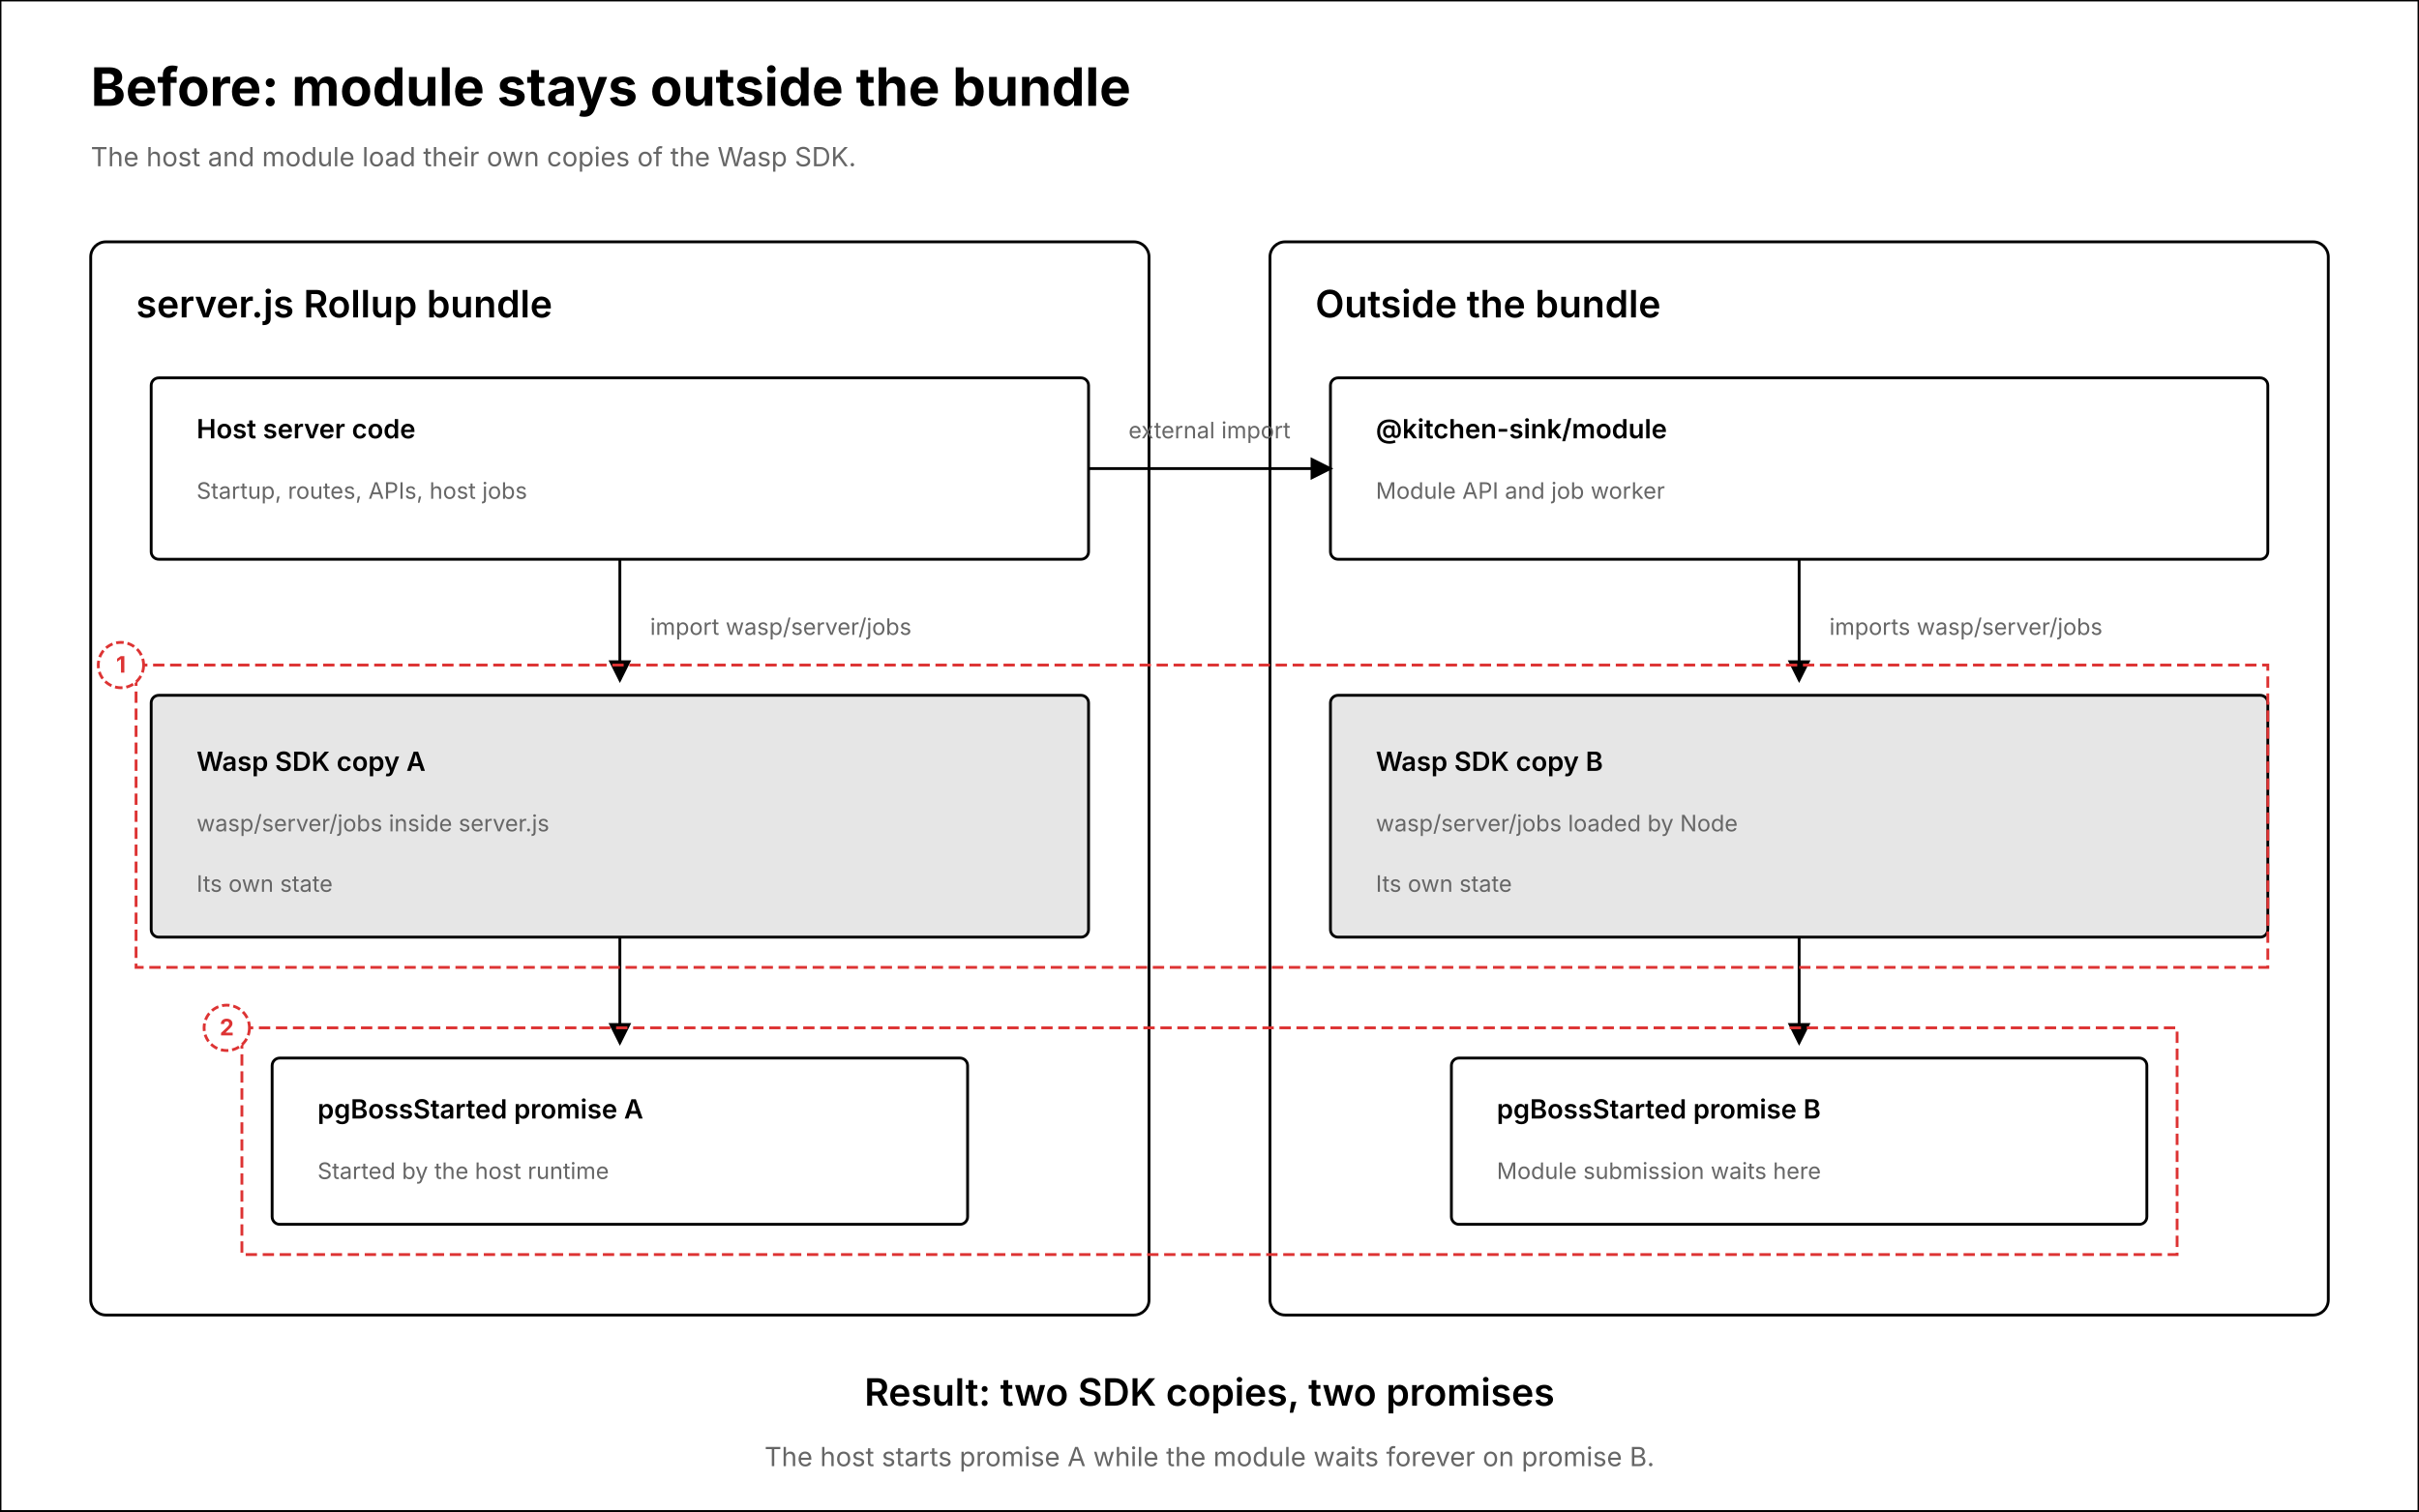
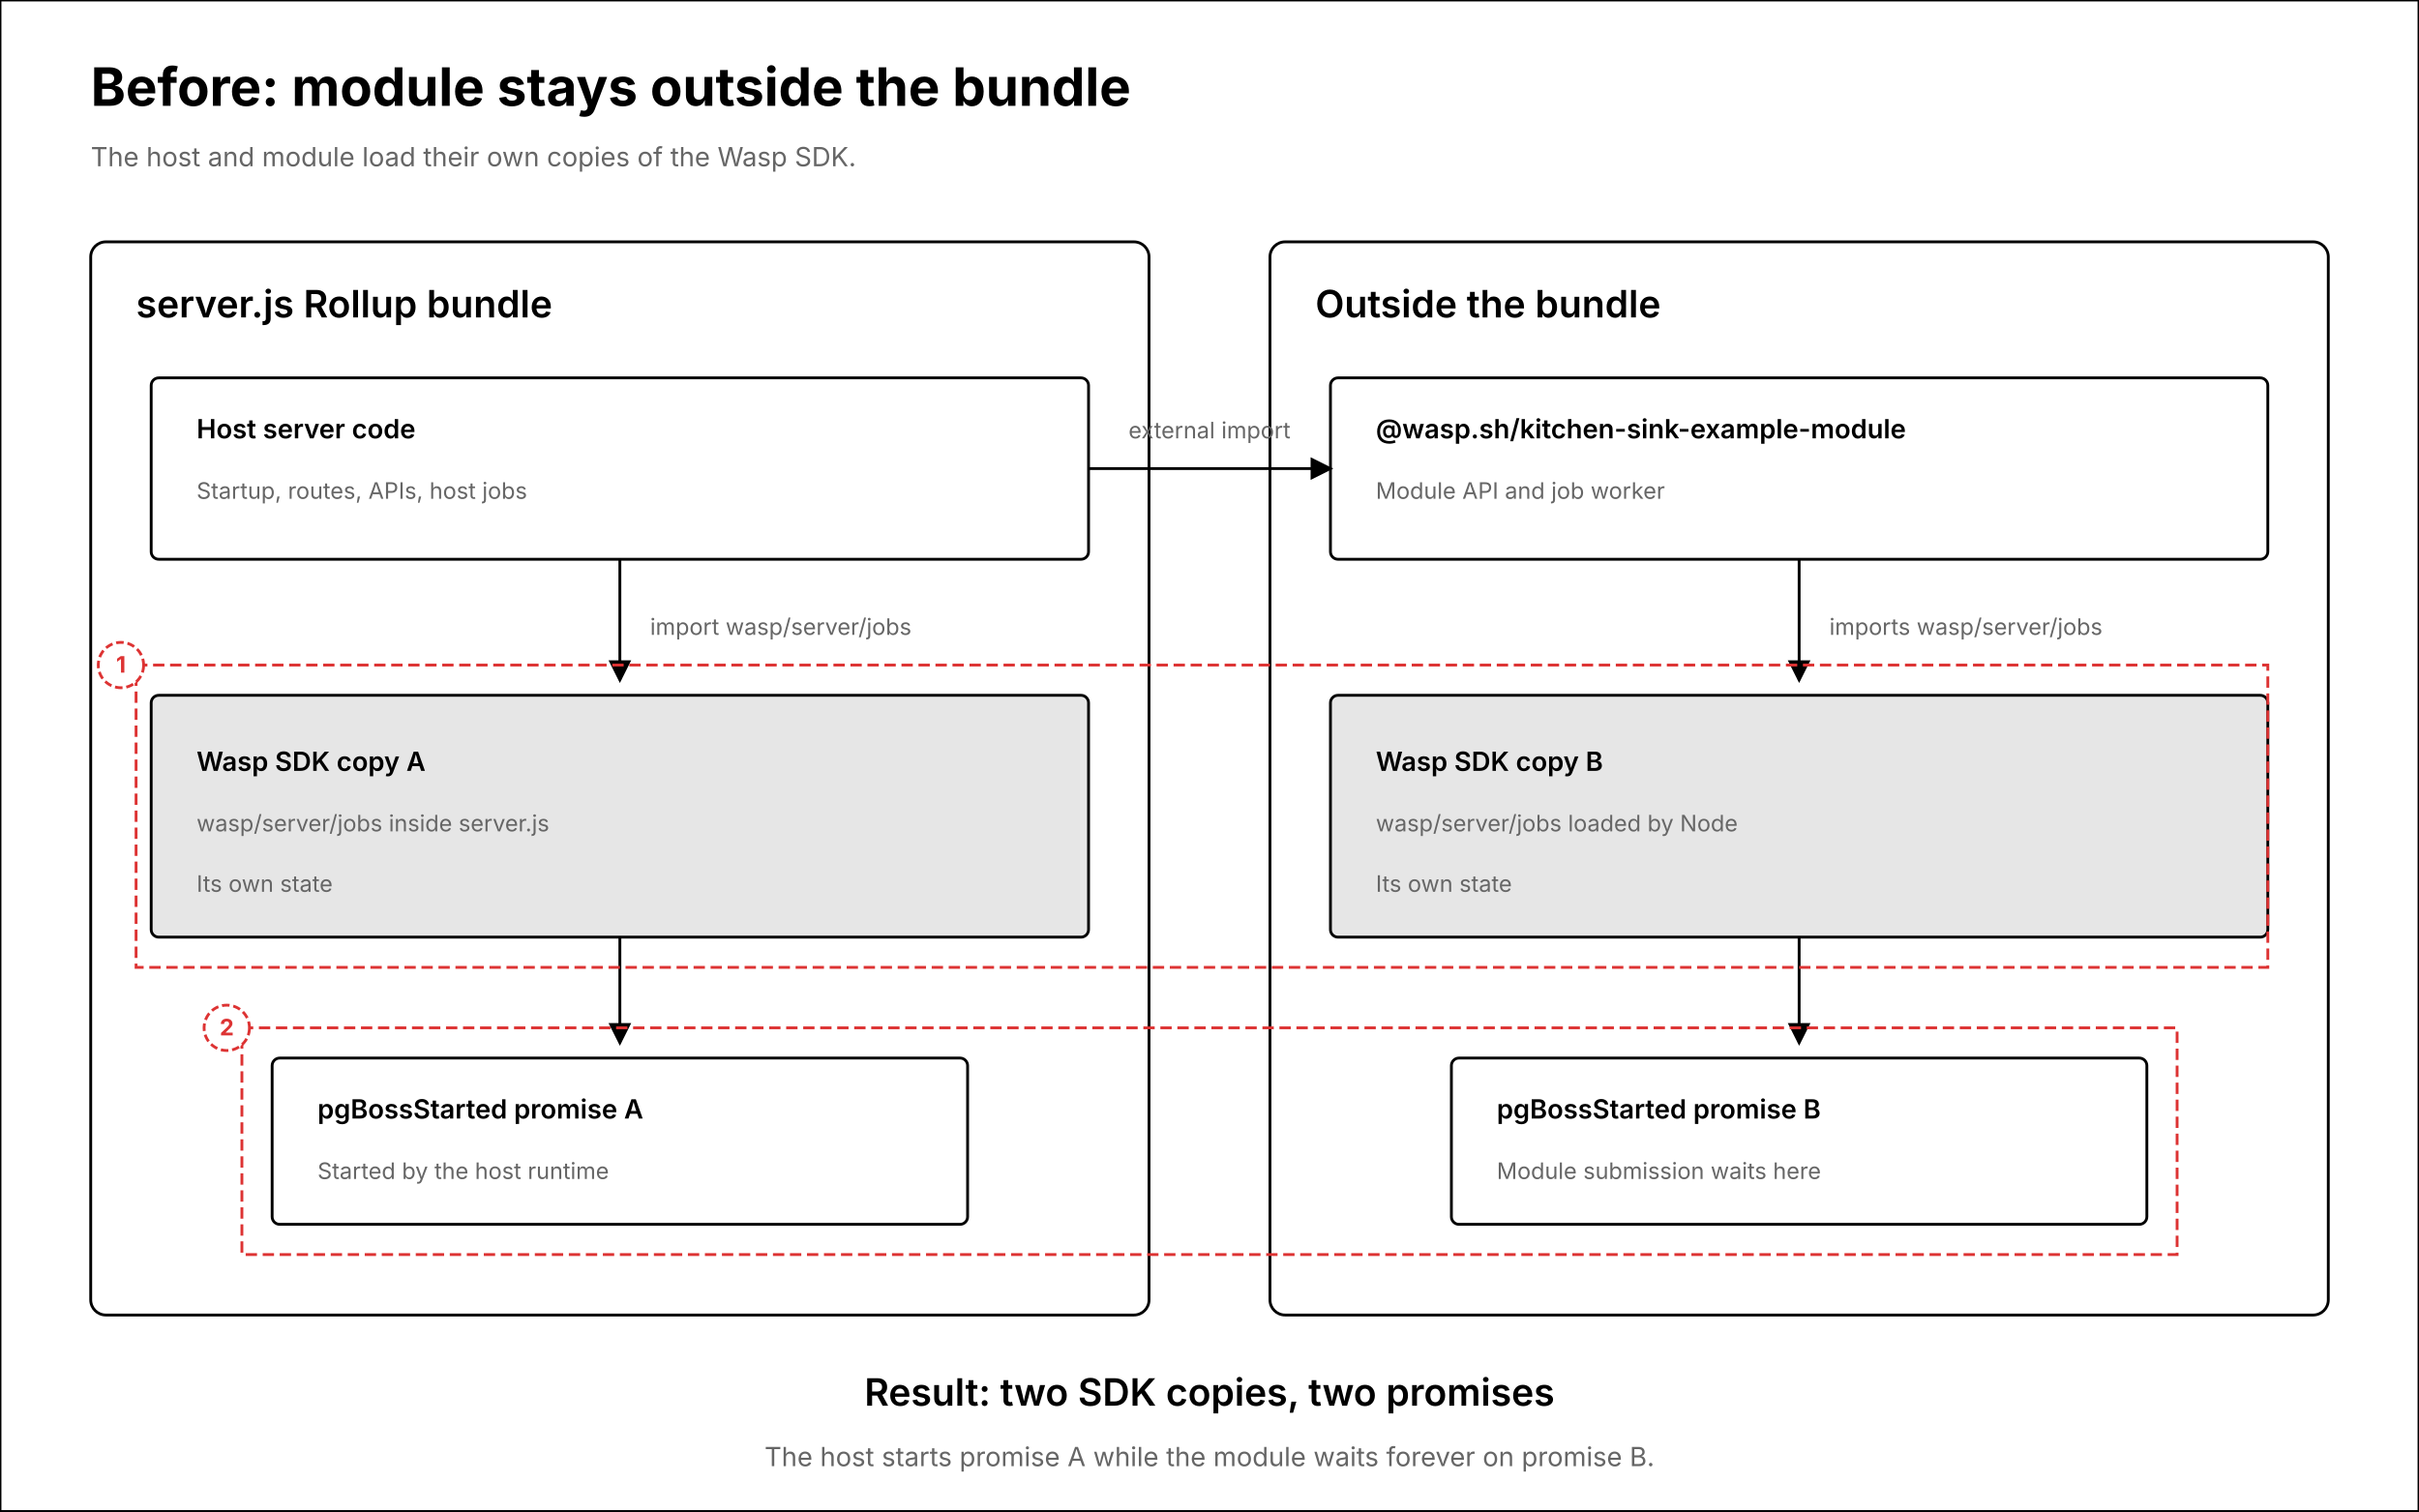
<svg xmlns="http://www.w3.org/2000/svg" width="1280" height="800" viewBox="0 0 1280 800" font-family="-apple-system, system-ui, sans-serif" fill="#fff" stroke="#000" stroke-width="1.5">
  <defs>
    <marker id="arrow" markerWidth="8" markerHeight="8" refX="7" refY="4" orient="auto">
      <path d="M0,0 L8,4 L0,8 Z" fill="#000" stroke="none" />
    </marker>
  </defs>
  <rect x="0" y="0" width="1280" height="800" />
  <text x="48" y="56" font-size="28" font-weight="700" stroke="none" fill="#000">Before: module stays outside the bundle</text>
  <text x="48" y="88" font-size="14" stroke="none" fill="#666">The host and module load their own copies of the Wasp SDK.</text>
  <g data-region="server-bundle">
    <rect x="48" y="128" width="560" height="568" rx="8" />
    <text x="72" y="168" font-size="20" font-weight="600" stroke="none" fill="#000">server.js Rollup bundle</text>
    <rect x="80" y="200" width="496" height="96" rx="4" />
    <text x="104" y="232" font-size="14" font-weight="600" stroke="none" fill="#000">Host server code</text>
    <text x="104" y="264" font-size="12" stroke="none" fill="#666">Startup, routes, APIs, host jobs</text>
    <line x1="328" y1="296" x2="328" y2="360" marker-end="url(#arrow)" />
    <text x="344" y="336" font-size="12" stroke="none" fill="#666">import wasp/server/jobs</text>
    <rect x="80" y="368" width="496" height="128" rx="4" fill="#e6e6e6" />
    <text x="104" y="408" font-size="14" font-weight="600" stroke="none" fill="#000">Wasp SDK copy A</text>
    <text x="104" y="440" font-size="12" stroke="none" fill="#666">wasp/server/jobs inside server.js</text>
    <text x="104" y="472" font-size="12" stroke="none" fill="#666">Its own state</text>
    <line x1="328" y1="496" x2="328" y2="552" marker-end="url(#arrow)" />
    <rect x="144" y="560" width="368" height="88" rx="4" />
    <text x="168" y="592" font-size="14" font-weight="600" stroke="none" fill="#000">pgBossStarted promise A</text>
    <text x="168" y="624" font-size="12" stroke="none" fill="#666">Started by the host runtime</text>
  </g>
  <g data-region="node-runtime">
    <rect x="672" y="128" width="560" height="568" rx="8" />
    <text x="696" y="168" font-size="20" font-weight="600" stroke="none" fill="#000">Outside the bundle</text>
    <rect x="704" y="200" width="496" height="96" rx="4" />
-     <text x="728" y="232" font-size="14" font-weight="600" stroke="none" fill="#000">@kitchen-sink/module</text>
+     <text x="728" y="232" font-size="14" font-weight="600" stroke="none" fill="#000">@wasp.sh/kitchen-sink-example-module</text>
    <text x="728" y="264" font-size="12" stroke="none" fill="#666">Module API and job worker</text>
    <line x1="952" y1="296" x2="952" y2="360" marker-end="url(#arrow)" />
    <text x="968" y="336" font-size="12" stroke="none" fill="#666">imports wasp/server/jobs</text>
    <rect x="704" y="368" width="496" height="128" rx="4" fill="#e6e6e6" />
    <text x="728" y="408" font-size="14" font-weight="600" stroke="none" fill="#000">Wasp SDK copy B</text>
    <text x="728" y="440" font-size="12" stroke="none" fill="#666">wasp/server/jobs loaded by Node</text>
    <text x="728" y="472" font-size="12" stroke="none" fill="#666">Its own state</text>
    <line x1="952" y1="496" x2="952" y2="552" marker-end="url(#arrow)" />
    <rect x="768" y="560" width="368" height="88" rx="4" />
    <text x="792" y="592" font-size="14" font-weight="600" stroke="none" fill="#000">pgBossStarted promise B</text>
    <text x="792" y="624" font-size="12" stroke="none" fill="#666">Module submission waits here</text>
  </g>
  <line x1="576" y1="248" x2="704" y2="248" marker-end="url(#arrow)" />
  <text x="640" y="232" font-size="12" text-anchor="middle" stroke="none" fill="#666">external import</text>
  <g data-region="annotations">
    <rect x="72" y="352" width="1128" height="160" fill="none" stroke="#d33" stroke-dasharray="6 3" />
    <circle cx="64" cy="352" r="12" fill="#fff" stroke="#d33" stroke-dasharray="4 2" />
    <text x="64" y="356" font-size="12" font-weight="700" text-anchor="middle" stroke="none" fill="#d33">1</text>
    <rect x="128" y="544" width="1024" height="120" fill="none" stroke="#d33" stroke-dasharray="6 3" />
    <circle cx="120" cy="544" r="12" fill="#fff" stroke="#d33" stroke-dasharray="4 2" />
    <text x="120" y="548" font-size="12" font-weight="700" text-anchor="middle" stroke="none" fill="#d33">2</text>
  </g>
  <text x="640" y="744" font-size="20" font-weight="600" text-anchor="middle" stroke="none" fill="#000">Result: two SDK copies, two promises</text>
  <text x="640" y="776" font-size="14" text-anchor="middle" stroke="none" fill="#666">The host starts promise A while the module waits forever on promise B.</text>
</svg>
